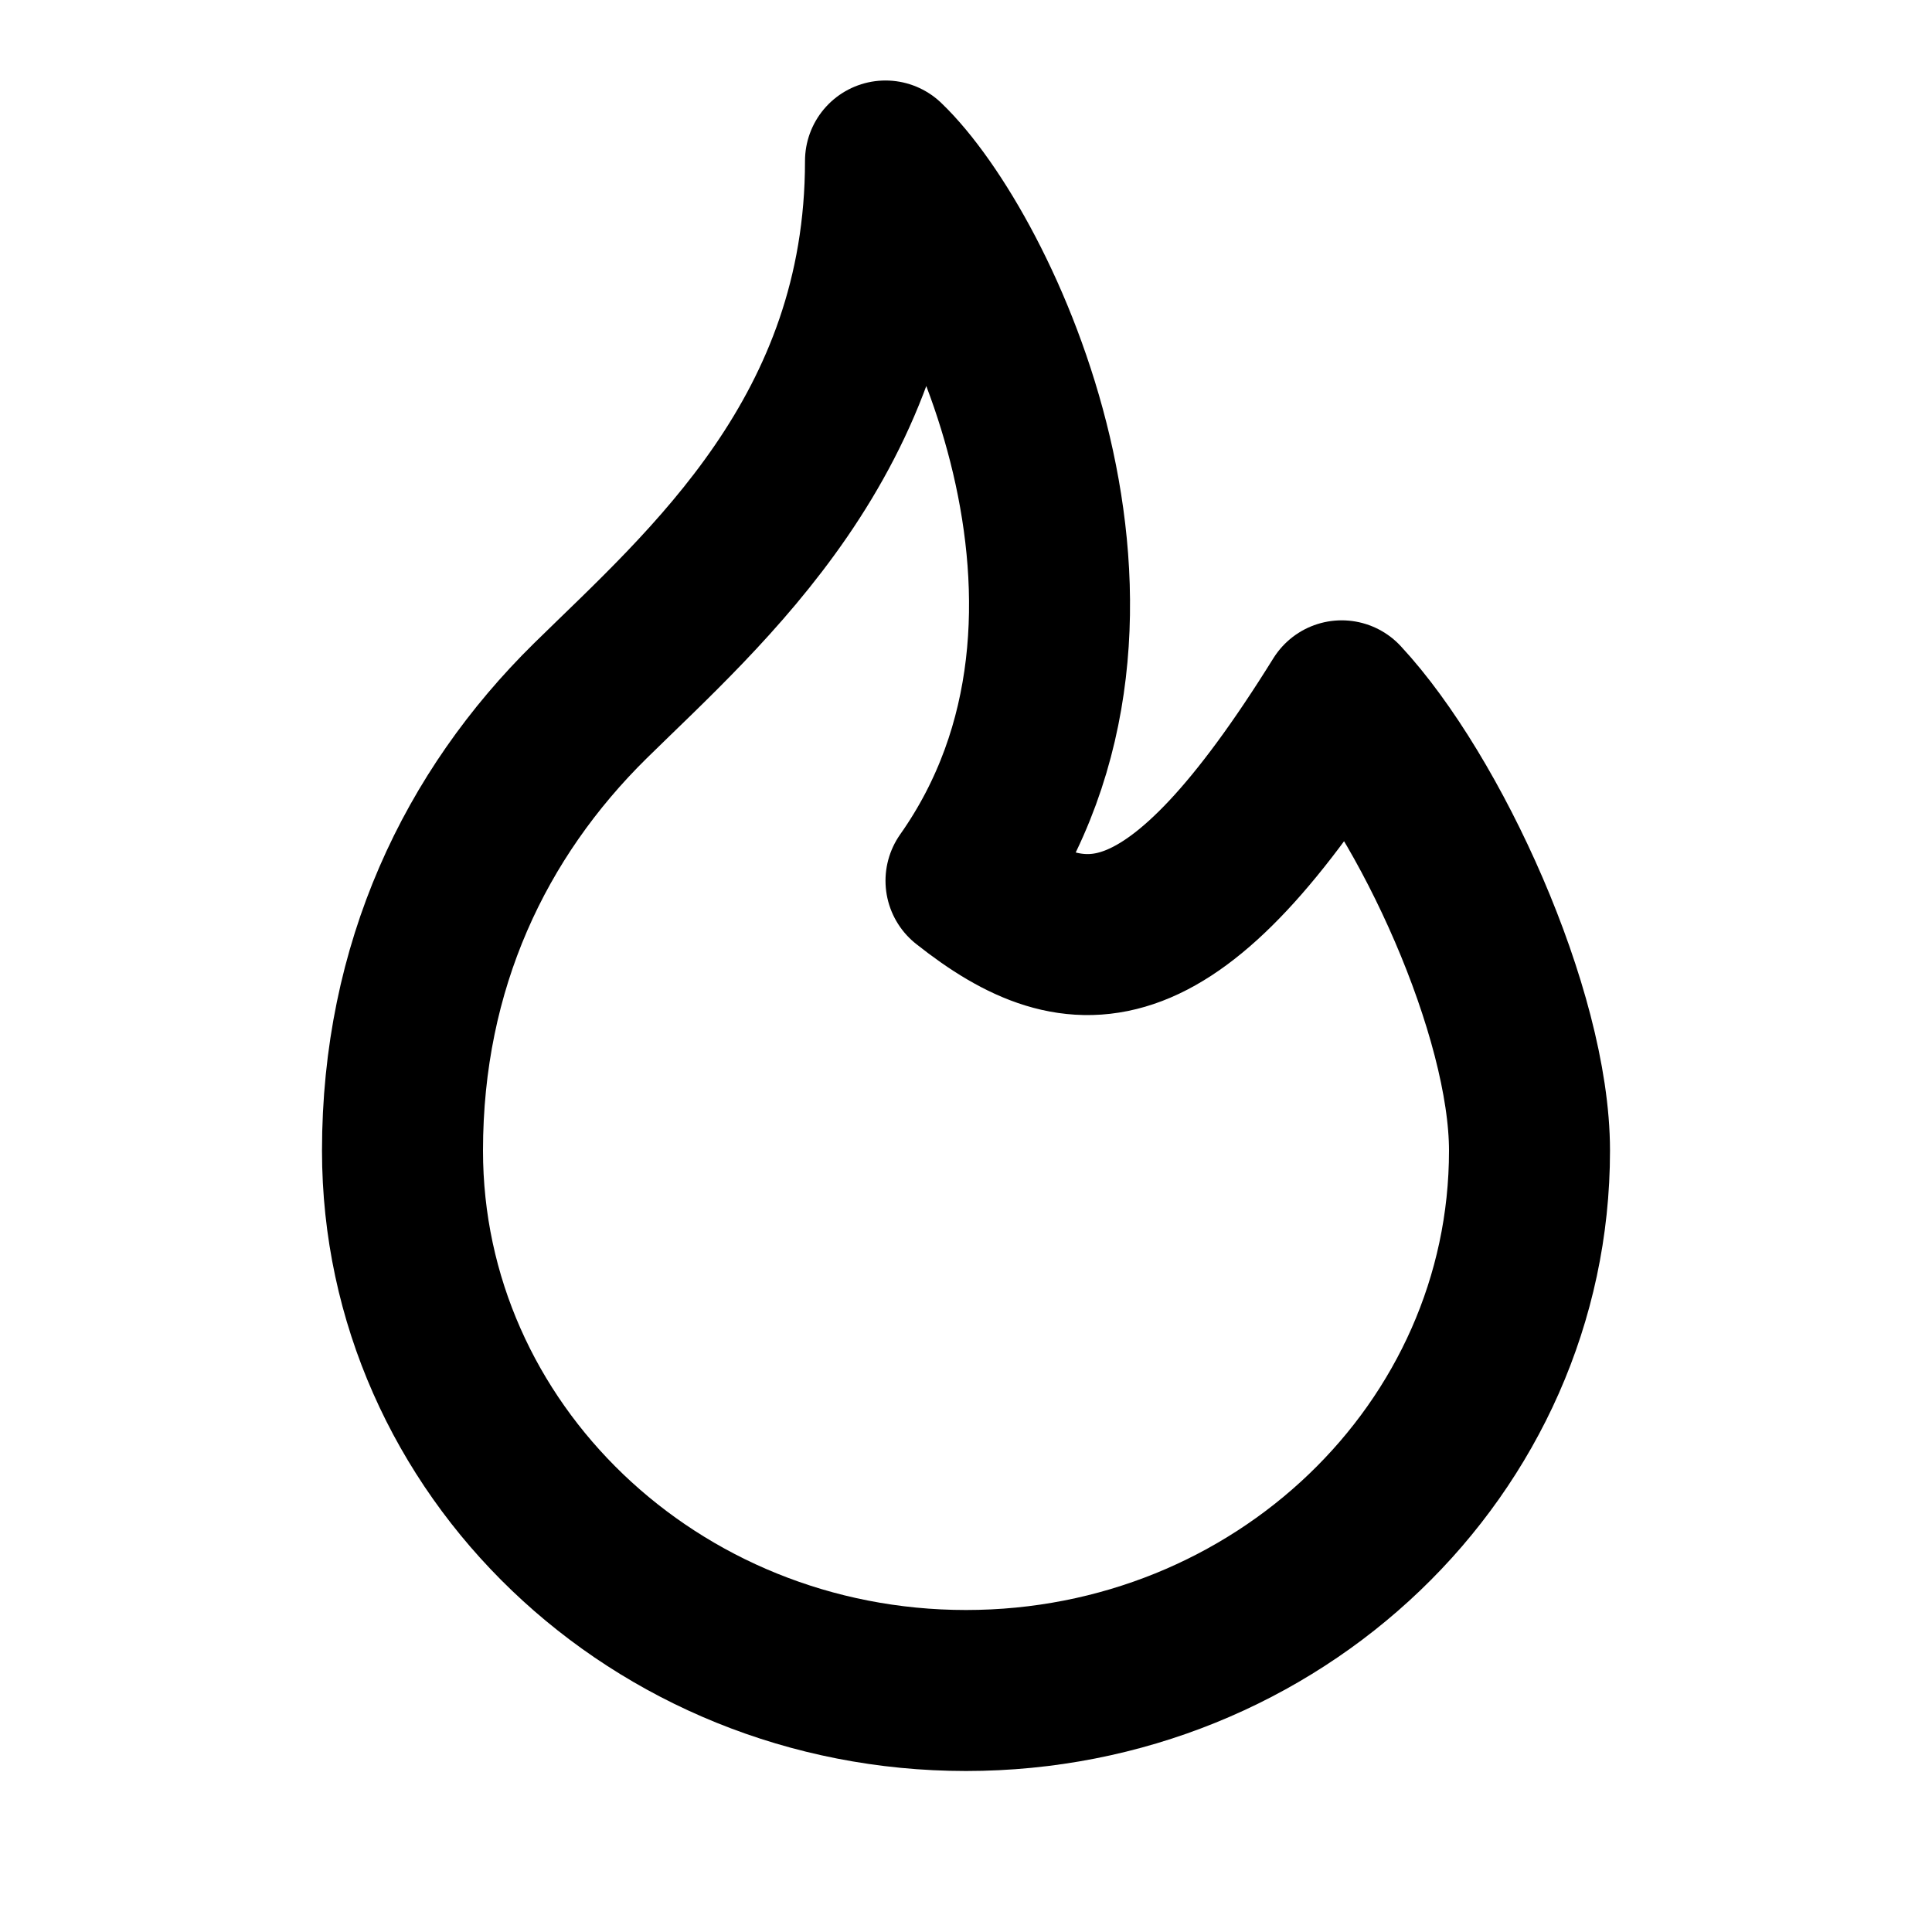
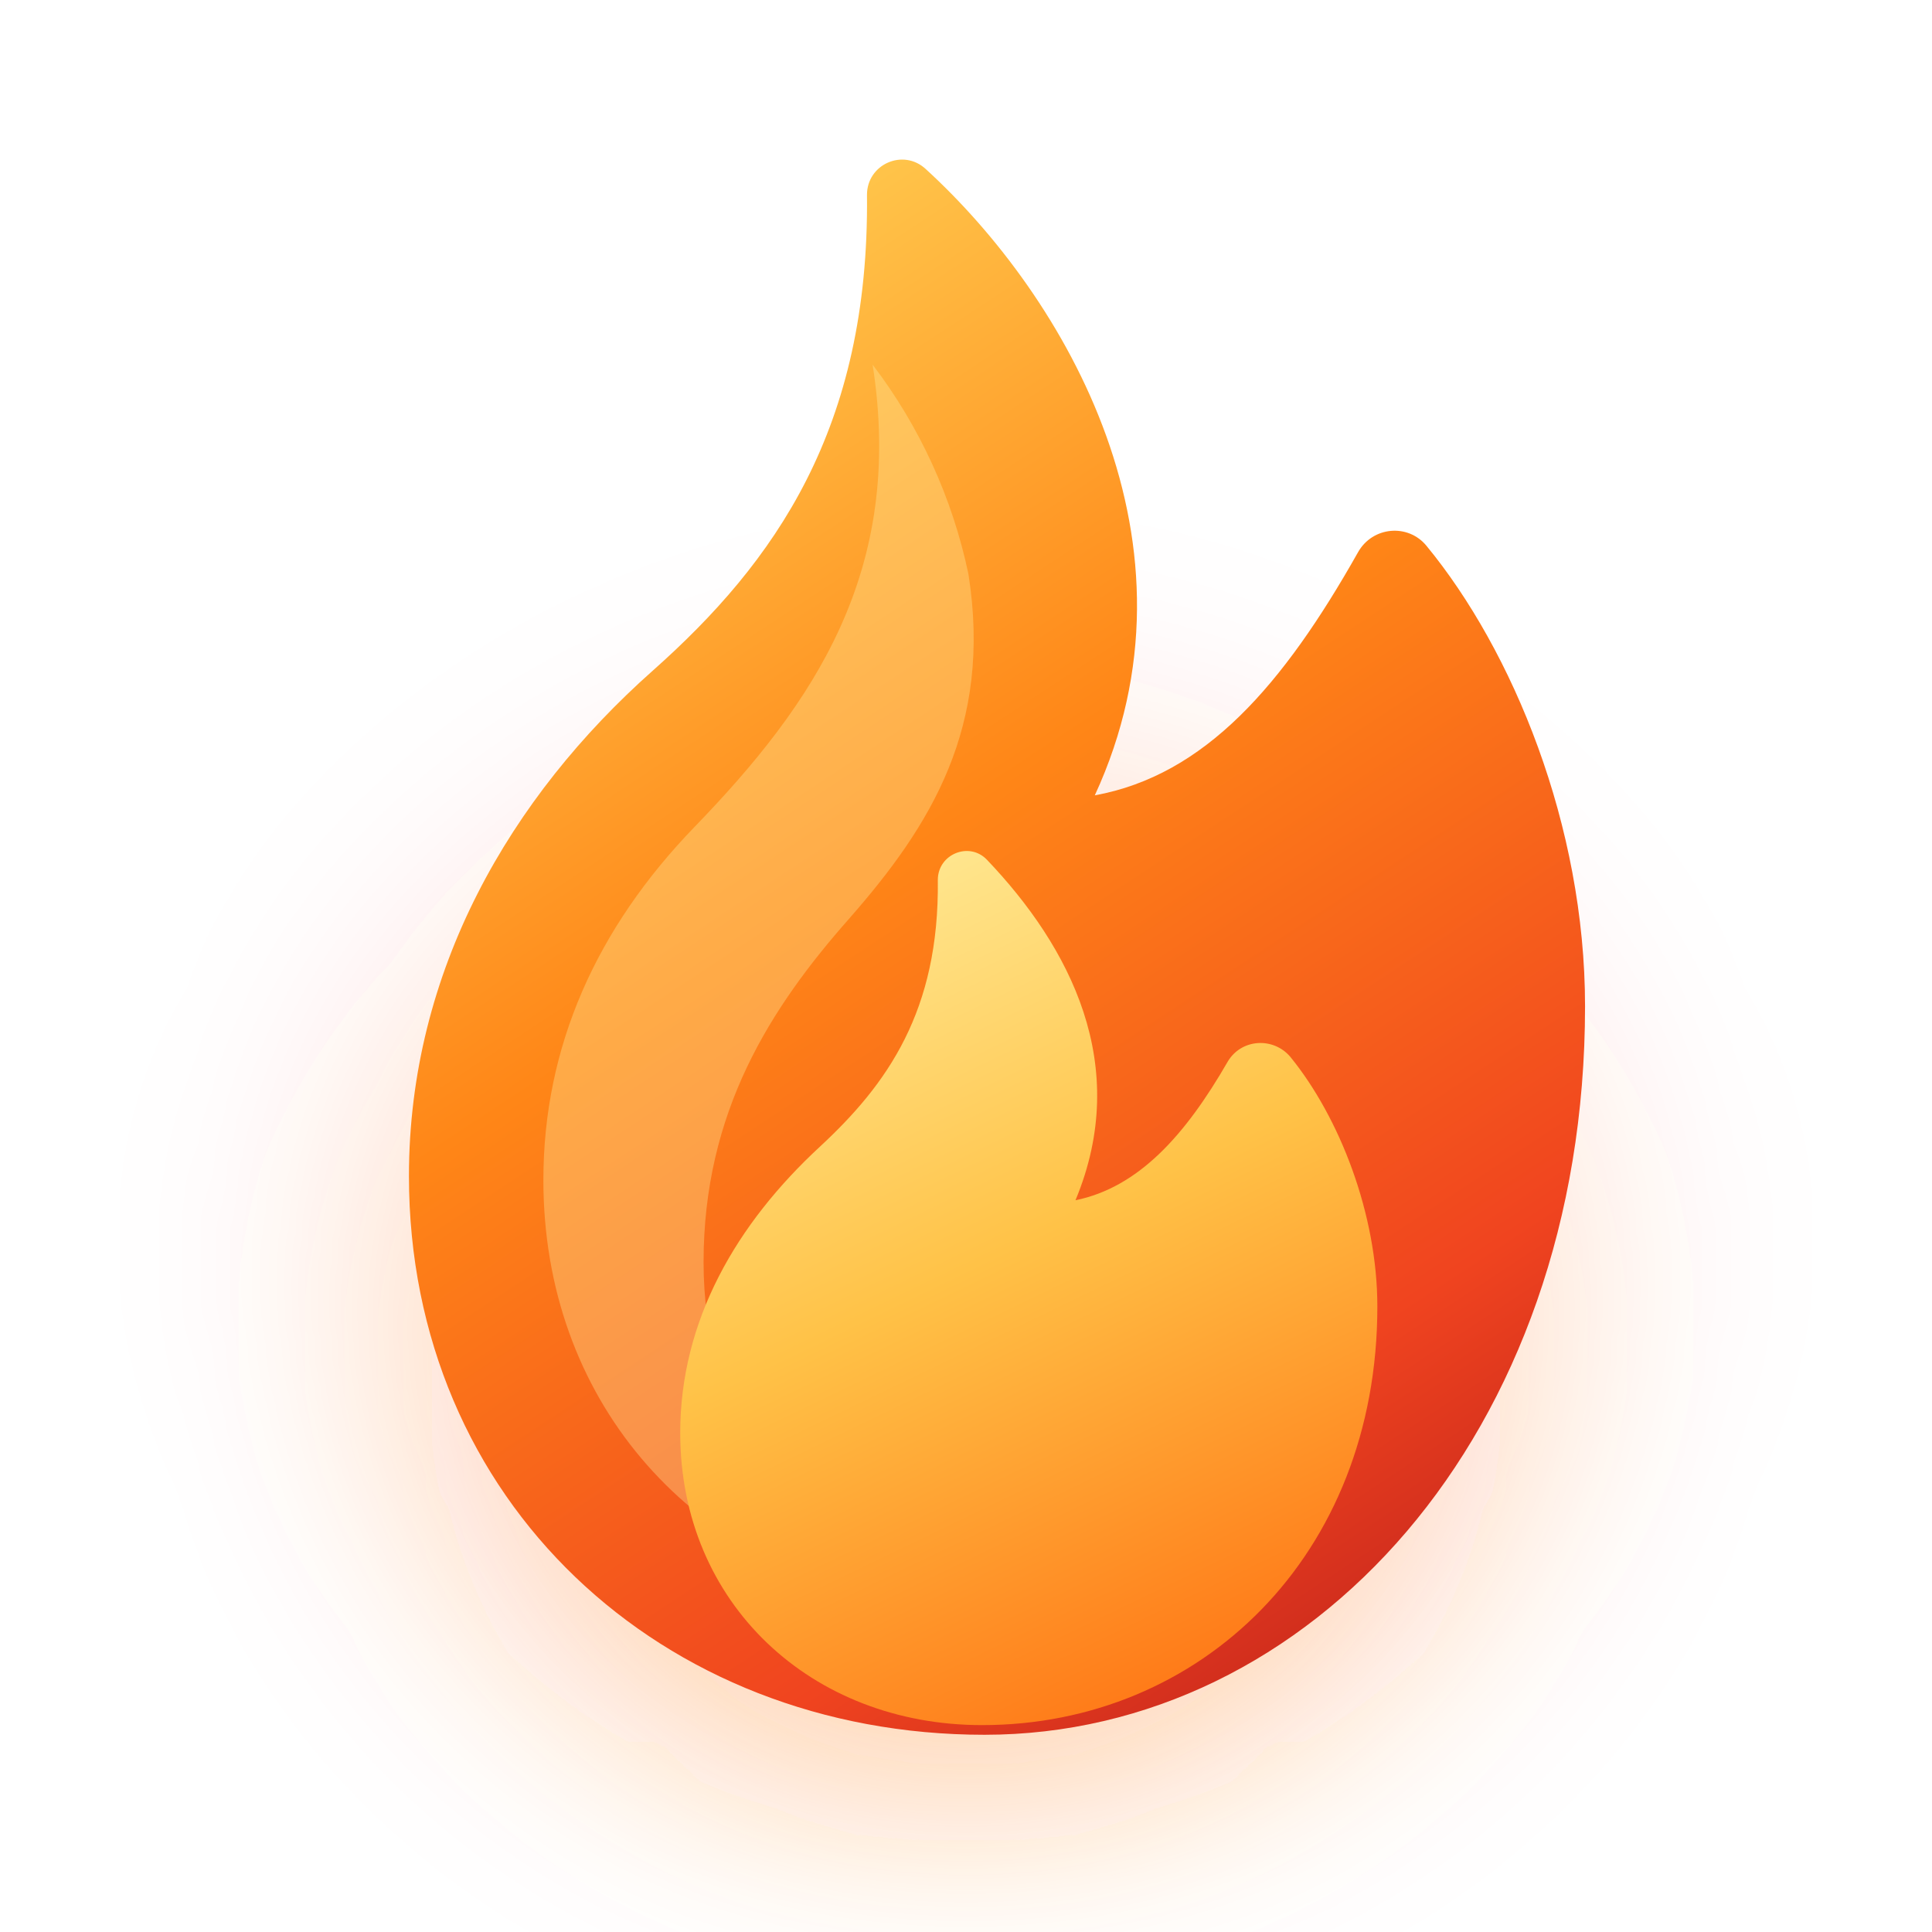
- <svg xmlns="http://www.w3.org/2000/svg" width="24" height="24" viewBox="0 0 24 24" fill="none" stroke="currentColor" stroke-width="2" stroke-linecap="round" stroke-linejoin="round">
-   <path d="M12 10.941c2.333 -3.308 .167 -7.823 -1 -8.941c0 3.395 -2.235 5.299 -3.667 6.706c-1.43 1.408 -2.333 3.294 -2.333 5.588c0 3.704 3.134 6.706 7 6.706c3.866 0 7 -3.002 7 -6.706c0 -1.712 -1.232 -4.403 -2.333 -5.588c-2.084 3.353 -3.257 3.353 -4.667 2.235" />
+ <svg xmlns="http://www.w3.org/2000/svg" width="24" height="24" viewBox="0 0 24 24" role="img" aria-label="Fire">
+   <defs>
+     <radialGradient id="fire-glow" cx="50%" cy="66%" r="58%">
+       <stop offset="0" stop-color="#ffd36a" stop-opacity=".72" />
+       <stop offset=".52" stop-color="#ff7a1a" stop-opacity=".26" />
+       <stop offset="1" stop-color="#ff2d20" stop-opacity="0" />
+     </radialGradient>
+     <linearGradient id="fire-outer" x1="6" x2="18.5" y1="2.5" y2="21.5" gradientUnits="userSpaceOnUse">
+       <stop offset="0" stop-color="#ffd85a" />
+       <stop offset=".42" stop-color="#ff8617" />
+       <stop offset=".78" stop-color="#f0441f" />
+       <stop offset="1" stop-color="#b91c1c" />
+     </linearGradient>
+     <linearGradient id="fire-inner" x1="9.3" x2="14.9" y1="9.2" y2="20.8" gradientUnits="userSpaceOnUse">
+       <stop offset="0" stop-color="#fff7b0" />
+       <stop offset=".55" stop-color="#ffc247" />
+       <stop offset="1" stop-color="#ff7a18" />
+     </linearGradient>
+     <filter id="soft-blur" x="-35%" y="-35%" width="170%" height="170%">
+       <feGaussianBlur stdDeviation="1.25" />
+     </filter>
+   </defs>
+   <style>
+     .flame{transform-box:fill-box;transform-origin:50% 82%;animation:flicker 2.8s ease-in-out infinite}
+     .inner{transform-box:fill-box;transform-origin:50% 88%;animation:innerFlicker 2.1s ease-in-out infinite}
+     .glow{animation:glowPulse 2.8s ease-in-out infinite}
+     @keyframes flicker{
+       0%,100%{transform:scale(1) translateX(0)}
+       25%{transform:scale(.98,1.03) translateX(-.15px)}
+       52%{transform:scale(1.02,.99) translateX(.16px)}
+       76%{transform:scale(.99,1.02) translateX(-.08px)}
+     }
+     @keyframes innerFlicker{
+       0%,100%{transform:scale(1);opacity:.95}
+       40%{transform:scale(.93,1.08);opacity:.84}
+       68%{transform:scale(1.06,.96);opacity:1}
+     }
+     @keyframes glowPulse{
+       0%,100%{opacity:.78}
+       45%{opacity:.52}
+       72%{opacity:.88}
+     }
+     @media (prefers-reduced-motion: reduce){
+       .flame,.inner,.glow{animation:none}
+     }
+   </style>
+   <ellipse class="glow" cx="12" cy="14.7" rx="8.3" ry="8.1" fill="url(#fire-glow)" filter="url(#soft-blur)" />
+   <g class="flame">
+     <path fill="url(#fire-outer)" d="M12.23 21.55c-4.02 0-7.15-2.91-7.15-6.94 0-2.55 1.26-4.71 3.03-6.28 1.52-1.35 2.69-3.01 2.66-5.91 0-.38.45-.58.73-.32 1.74 1.59 3.54 4.66 2.1 7.78 1.37-.25 2.34-1.37 3.27-3.02.18-.32.62-.36.85-.08 1.07 1.3 1.97 3.47 1.97 5.72 0 5.33-3.42 9.05-7.46 9.05Z" />
+     <path fill="#fff0a3" opacity=".34" d="M10.84 4.53c.4 2.56-.73 4.21-2.21 5.74-1.22 1.26-1.88 2.73-1.88 4.39 0 2.7 1.78 4.76 4.38 5.25-1.47-.96-2.39-2.44-2.39-4.23 0-1.87.83-3.16 1.81-4.27 1.01-1.15 1.78-2.38 1.48-4.28a6.5 6.5 0 0 0-1.19-2.6Z" />
+     <path class="inner" fill="url(#fire-inner)" d="M12.2 21.43c-2.12 0-3.75-1.51-3.75-3.63 0-1.4.7-2.6 1.74-3.56.83-.77 1.48-1.68 1.46-3.31 0-.32.39-.48.61-.25 1.03 1.08 1.8 2.55 1.1 4.23.78-.16 1.36-.8 1.89-1.72.17-.29.57-.31.78-.06.61.75 1.08 1.95 1.08 3.1 0 3.1-2.2 5.2-4.91 5.2Z" />
+   </g>
</svg>
